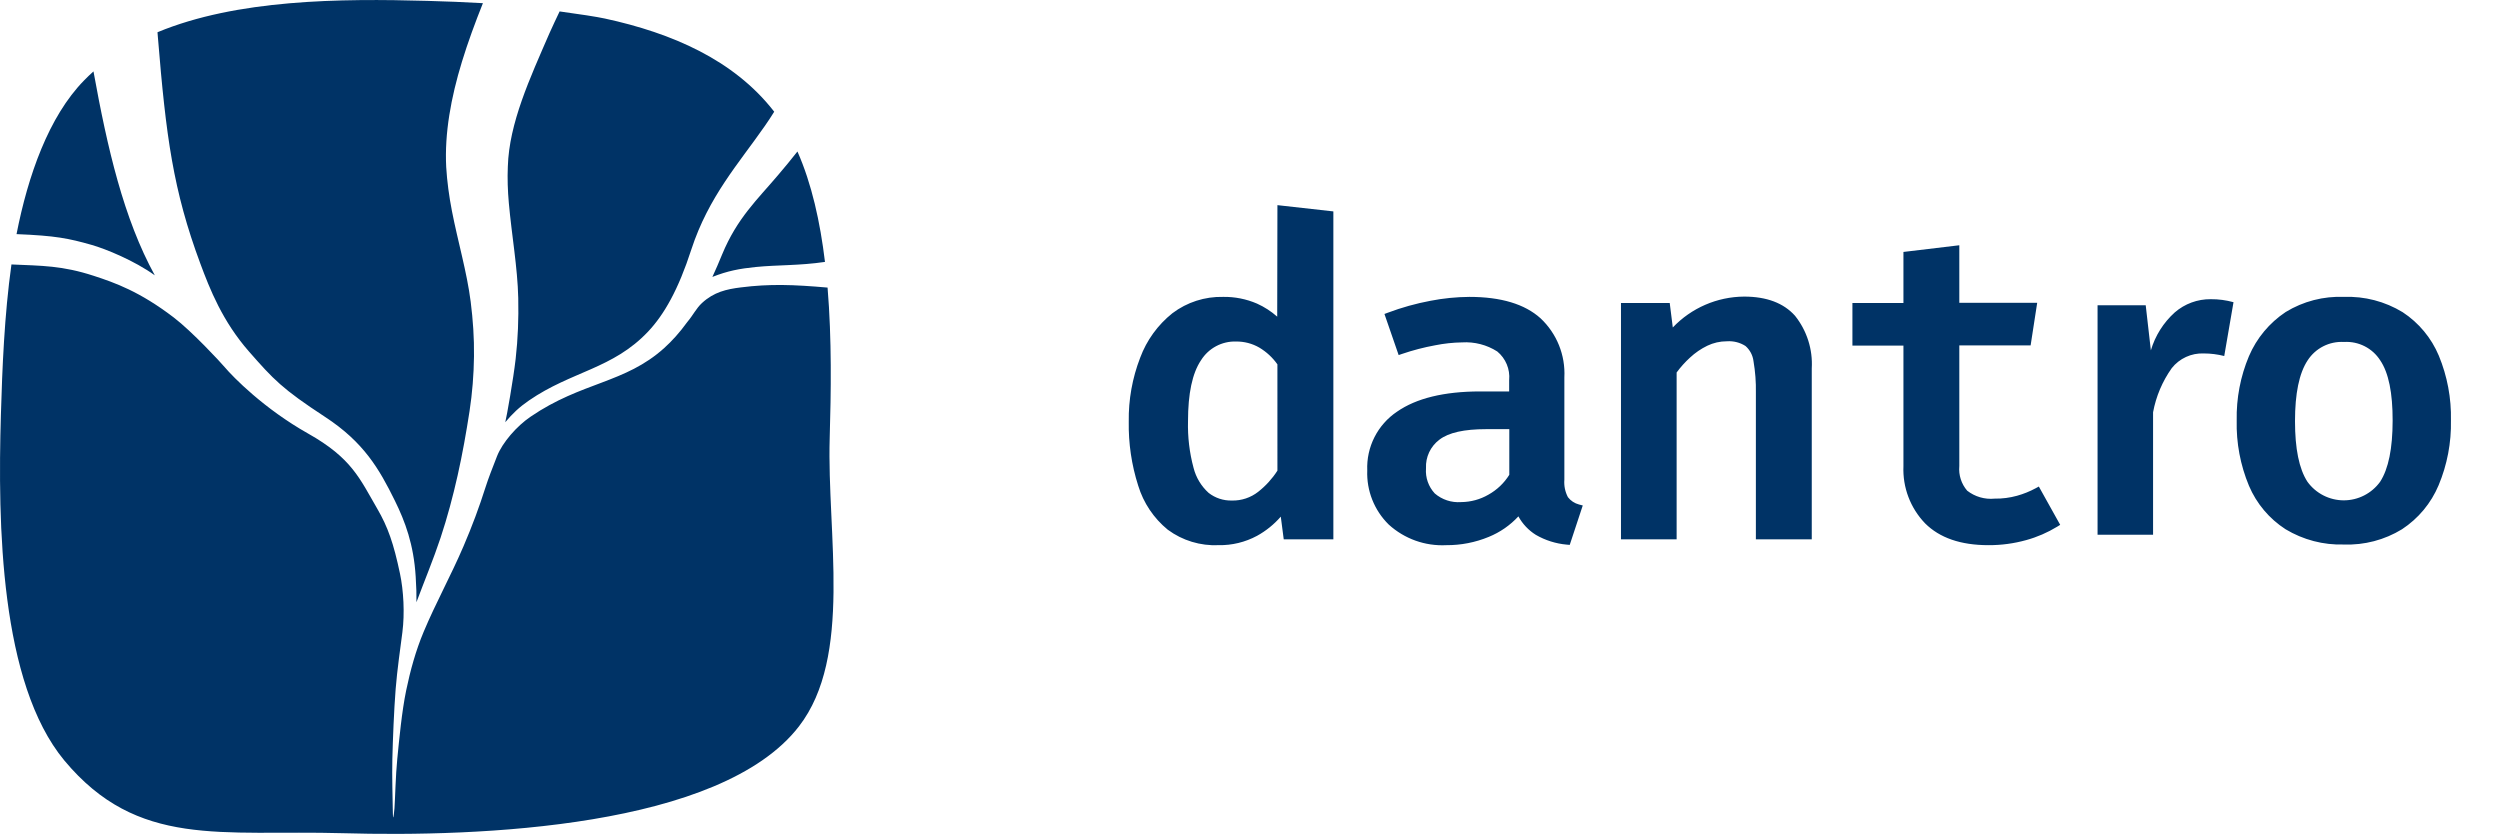
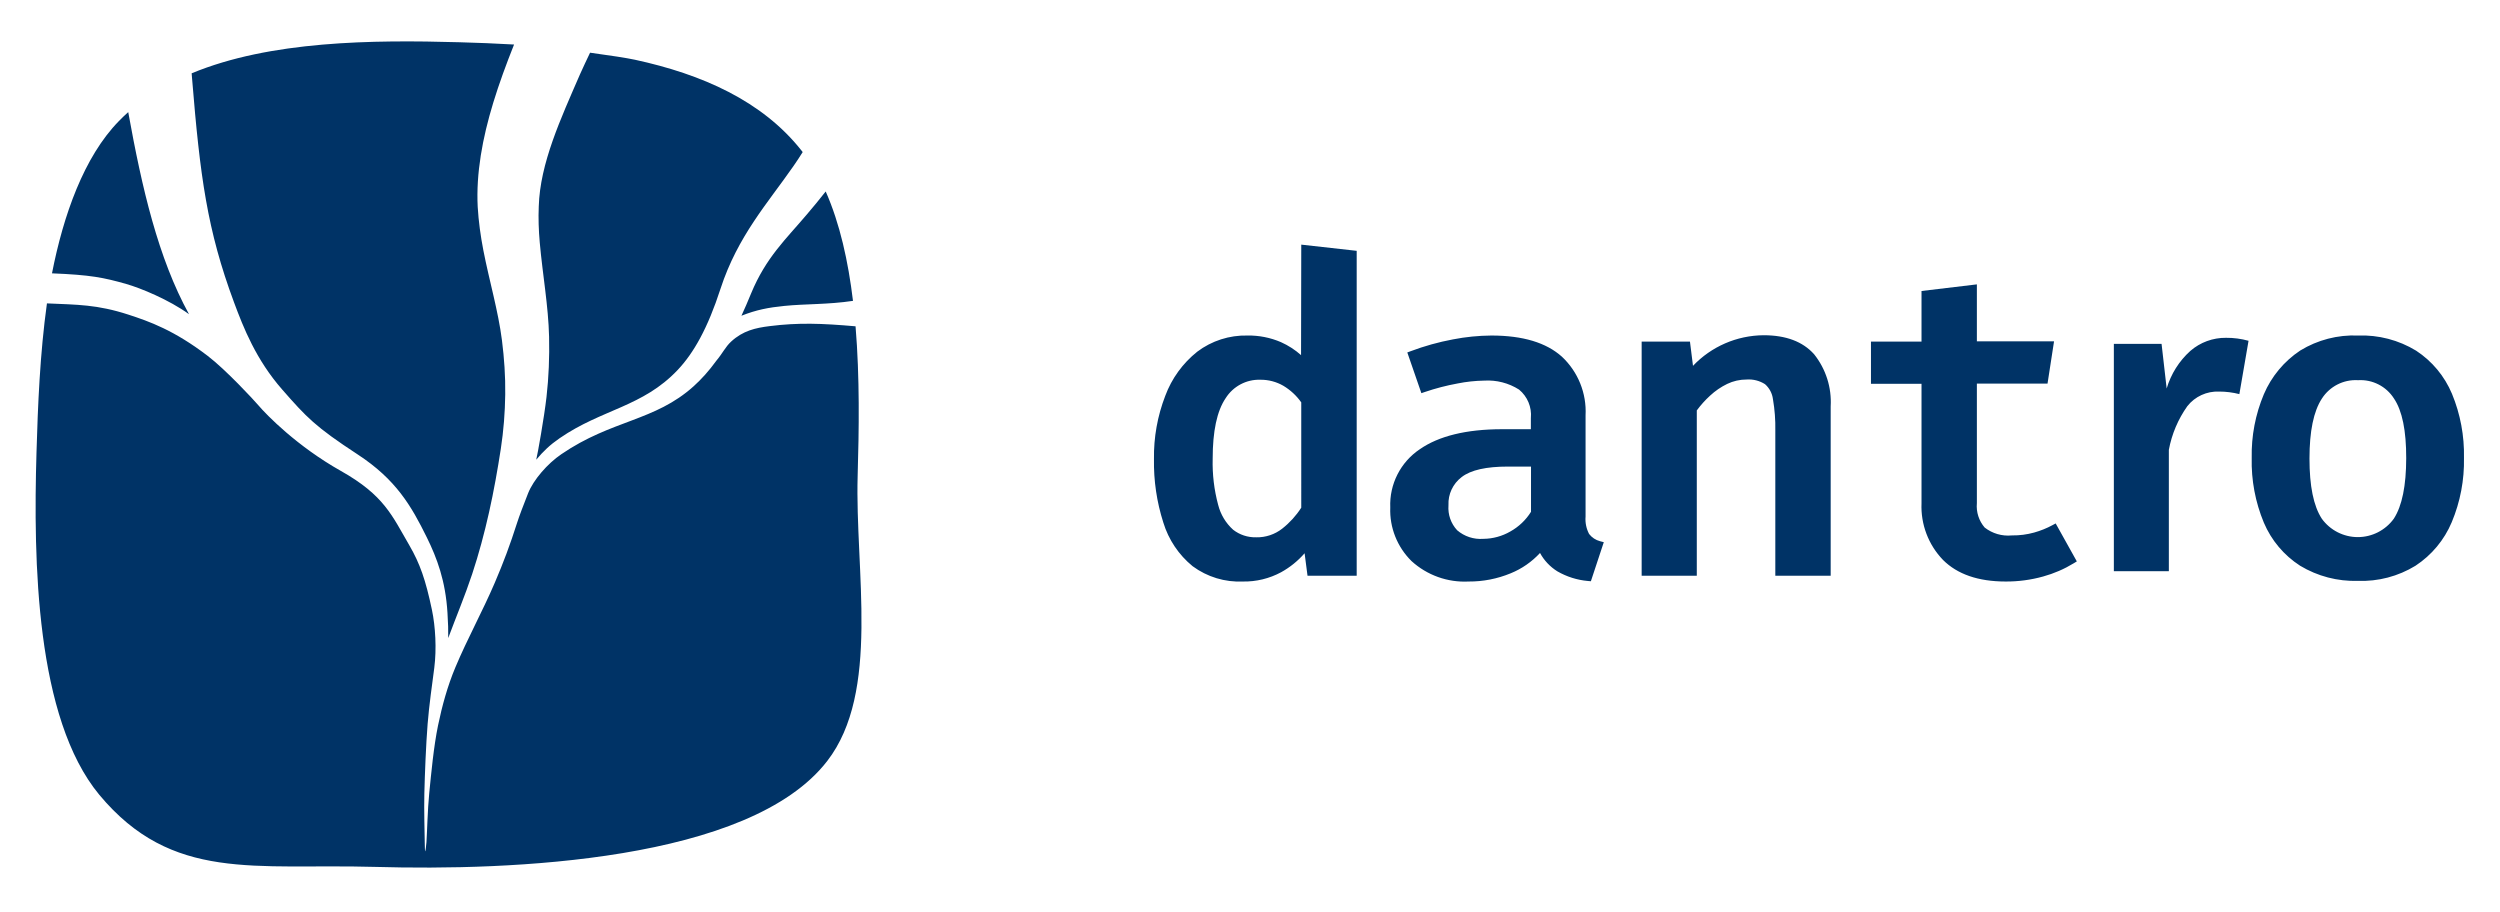
- <svg xmlns="http://www.w3.org/2000/svg" width="100%" height="100%" viewBox="0 0 340 114" version="1.1" xml:space="preserve" style="fill-rule:evenodd;clip-rule:evenodd;stroke-linejoin:round;stroke-miterlimit:2;">
-   <g transform="matrix(1,0,0,1,-3.31733,0)">
-     <g id="Full-Logo" transform="matrix(1,0,0,1,3.31583,-0.00345913)">
-       <rect x="0.001" y="0.003" width="339.391" height="113.408" style="fill:none;" />
-       <clipPath id="_clip1">
-         <rect x="0.001" y="0.003" width="339.391" height="113.408" />
-       </clipPath>
-       <g clip-path="url(#_clip1)">
+ <svg xmlns="http://www.w3.org/2000/svg" width="573px" height="209px" version="1.1" xml:space="preserve" style="fill-rule:evenodd;clip-rule:evenodd;stroke-linejoin:round;stroke-miterlimit:2;">
+   <g transform="matrix(4.16667,0,0,4.16667,-2.77909e-16,-1678.62)">
+     <g id="Full-Logo" transform="matrix(0.400509,0,0,0.474848,0,276.093)">
+       <rect x="0" y="266.984" width="343.313" height="105.297" style="fill:none;" />
+       <g id="Full-Logo" transform="matrix(1.00059,0,0,0.843946,4.88898,271.771)">
        <g transform="matrix(1,0,0,1,0.00149605,0.00345913)">
          <g id="Logo">
-             <path id="Logo-v2" d="M1.556,35.965C0.592,42.883 0.308,50.042 0.122,56.418C-0.318,71.337 0.012,92.867 8.742,103.416C18.742,115.416 30.051,112.846 46.661,113.316C65.11,113.846 98.009,112.576 108.658,98.786C115.998,89.287 112.458,72.637 112.838,59.618C113.02,53.393 113.136,46.157 112.549,39.111C107.884,38.705 104.713,38.588 100.749,39.087C98.807,39.331 97.097,39.711 95.472,41.208C94.665,41.956 94.336,42.764 93.448,43.825C92.429,45.232 91.394,46.375 90.337,47.329C84.975,52.167 79.12,51.913 72.164,56.667C72.164,56.667 72.164,56.668 72.163,56.668C70.266,57.956 68.333,60.18 67.601,62.031C66.937,63.711 66.399,65.123 66.075,66.136C65.14,69.065 64.227,71.513 63.032,74.303C61.352,78.231 59.26,82.005 57.614,85.935C56.541,88.497 55.803,91.181 55.241,93.89C54.643,96.773 54.293,100.558 54.028,103.229C53.807,105.451 53.74,108.59 53.649,109.916C53.619,110.343 53.516,111.174 53.477,111.187C53.438,111.199 53.422,110.391 53.416,109.992C53.396,108.669 53.306,105.497 53.36,103.251C53.426,100.537 53.582,96.58 53.809,93.705C54.013,91.126 54.447,88.141 54.723,85.998C55.057,83.395 54.882,80.315 54.401,78.029C53.534,73.906 52.755,71.676 51.301,69.175C48.935,65.106 47.854,62.314 41.907,58.966C35.89,55.577 31.697,51.275 30.556,49.93C29.965,49.232 26.122,45.083 23.629,43.177C19.003,39.641 15.618,38.448 12.756,37.514C8.442,36.108 5.707,36.151 1.556,35.965ZM21.419,4.384C21.438,4.621 21.457,4.858 21.476,5.096C22.576,18.555 23.542,25.883 27.243,35.843C28.525,39.292 30.254,43.698 33.869,47.815C37.193,51.601 38.354,52.869 44.215,56.704C49.471,60.142 51.568,63.758 53.704,68.098C55.097,70.929 56.265,74.026 56.535,78.445C56.625,79.809 56.653,80.944 56.637,81.904C57.726,78.979 58.94,76.084 59.922,73.125C60.838,70.356 61.6,67.508 62.246,64.625C62.895,61.732 63.41,58.817 63.857,55.926C64.237,53.434 64.432,50.95 64.463,48.457C64.495,45.981 64.327,43.514 64.013,41.03C63.501,37.001 62.269,32.843 61.462,28.693C61.073,26.69 60.803,24.697 60.684,22.722C60.448,18.116 61.333,13.276 62.821,8.406C63.633,5.744 64.623,3.072 65.675,0.432C63.142,0.287 60.621,0.186 58.17,0.12C46.229,-0.22 32.199,-0.09 21.419,4.384ZM76.108,1.554C75.65,2.542 75.158,3.524 74.724,4.524C72.066,10.653 69.241,16.732 69.065,22.654C68.995,24.277 69.052,25.93 69.2,27.6C69.586,31.949 70.387,36.355 70.482,40.548C70.545,43.33 70.438,46.077 70.128,48.813C69.821,51.529 68.9,56.728 68.717,57.422C69.697,56.255 70.594,55.391 71.942,54.464C77.74,50.472 83.342,50.184 88.146,45.09C90.327,42.777 92.257,39.388 94.016,33.947C96.373,26.721 100.501,22.195 104.03,17.114C104.465,16.487 104.888,15.85 105.293,15.195L105.148,15.009C99.749,8.16 91.449,4.51 82.259,2.52C81.202,2.291 78.81,1.92 76.108,1.554ZM12.714,9.711C12.273,10.105 11.845,10.514 11.432,10.94C6.627,15.852 3.807,23.881 2.249,31.841C7.539,32.054 9.333,32.415 12.461,33.306C14.376,33.852 18.305,35.457 21.054,37.446C16.824,29.753 14.603,20.164 12.714,9.711ZM108.452,20.604C107.607,21.69 106.723,22.743 105.829,23.799C103.007,27.135 100.256,29.654 98.213,34.594C97.811,35.563 97.29,36.812 96.884,37.662C98.922,36.848 100.611,36.53 102.754,36.315C105.766,36.013 108.683,36.141 112.197,35.62C111.543,30.187 110.396,24.992 108.452,20.604Z" style="fill:rgb(0,51,102);fill-rule:nonzero;" />
+             <path id="Logo" style="fill:rgb(0,51,102);fill-rule:nonzero;" d="M1.556,35.965c-0.964,6.918 -1.248,14.077 -1.434,20.453c-0.44,14.919 -0.11,36.449 8.62,46.998c10,12 21.309,9.43 37.919,9.9c18.449,0.53 51.348,-0.74 61.997,-14.53c7.34,-9.499 3.8,-26.149 4.18,-39.168c0.182,-6.225 0.298,-13.461 -0.289,-20.507c-4.665,-0.406 -7.836,-0.523 -11.8,-0.024c-1.942,0.244 -3.652,0.624 -5.277,2.121c-0.807,0.748 -1.136,1.556 -2.024,2.617c-1.019,1.407 -2.054,2.55 -3.111,3.504c-5.362,4.838 -11.217,4.584 -18.173,9.338c-0,0 -0,0.001 -0.001,0.001c-1.897,1.288 -3.83,3.512 -4.562,5.363c-0.664,1.68 -1.202,3.092 -1.526,4.105c-0.935,2.929 -1.848,5.377 -3.043,8.167c-1.68,3.928 -3.772,7.702 -5.418,11.632c-1.073,2.562 -1.811,5.246 -2.373,7.955c-0.598,2.883 -0.948,6.668 -1.213,9.339c-0.221,2.222 -0.288,5.361 -0.379,6.687c-0.03,0.427 -0.133,1.258 -0.172,1.271c-0.039,0.012 -0.055,-0.796 -0.061,-1.195c-0.02,-1.323 -0.11,-4.495 -0.056,-6.741c0.066,-2.714 0.222,-6.671 0.449,-9.546c0.204,-2.579 0.638,-5.564 0.914,-7.707c0.334,-2.603 0.159,-5.683 -0.322,-7.969c-0.867,-4.123 -1.646,-6.353 -3.1,-8.854c-2.366,-4.069 -3.447,-6.861 -9.394,-10.209c-6.017,-3.389 -10.21,-7.691 -11.351,-9.036c-0.591,-0.698 -4.434,-4.847 -6.927,-6.753c-4.626,-3.536 -8.011,-4.729 -10.873,-5.663c-4.314,-1.406 -7.049,-1.363 -11.2,-1.549Zm19.863,-31.581c0.019,0.237 0.038,0.474 0.057,0.712c1.1,13.459 2.066,20.787 5.767,30.747c1.282,3.449 3.011,7.855 6.626,11.972c3.324,3.786 4.485,5.054 10.346,8.889c5.256,3.438 7.353,7.054 9.489,11.394c1.393,2.831 2.561,5.928 2.831,10.347c0.09,1.364 0.118,2.499 0.102,3.459c1.089,-2.925 2.303,-5.82 3.285,-8.779c0.916,-2.769 1.678,-5.617 2.324,-8.5c0.649,-2.893 1.164,-5.808 1.611,-8.699c0.38,-2.492 0.575,-4.976 0.606,-7.469c0.032,-2.476 -0.136,-4.943 -0.45,-7.427c-0.512,-4.029 -1.744,-8.187 -2.551,-12.337c-0.389,-2.003 -0.659,-3.996 -0.778,-5.971c-0.236,-4.606 0.649,-9.446 2.137,-14.316c0.812,-2.662 1.802,-5.334 2.854,-7.974c-2.533,-0.145 -5.054,-0.246 -7.505,-0.312c-11.941,-0.34 -25.971,-0.21 -36.751,4.264Zm54.689,-2.83c-0.458,0.988 -0.95,1.97 -1.384,2.97c-2.658,6.129 -5.483,12.208 -5.659,18.13c-0.07,1.623 -0.013,3.276 0.135,4.946c0.386,4.349 1.187,8.755 1.282,12.948c0.063,2.782 -0.044,5.529 -0.354,8.265c-0.307,2.716 -1.228,7.915 -1.411,8.609c0.98,-1.167 1.877,-2.031 3.225,-2.958c5.798,-3.992 11.4,-4.28 16.204,-9.374c2.181,-2.313 4.111,-5.702 5.87,-11.143c2.357,-7.226 6.485,-11.752 10.014,-16.833c0.435,-0.627 0.858,-1.264 1.263,-1.919l-0.145,-0.186c-5.399,-6.849 -13.699,-10.499 -22.889,-12.489c-1.057,-0.229 -3.449,-0.6 -6.151,-0.966Zm-63.394,8.157c-0.441,0.394 -0.869,0.803 -1.282,1.229c-4.805,4.912 -7.625,12.941 -9.183,20.901c5.29,0.213 7.084,0.574 10.212,1.465c1.915,0.546 5.844,2.151 8.593,4.14c-4.23,-7.693 -6.451,-17.282 -8.34,-27.735Zm95.738,10.893c-0.845,1.086 -1.729,2.139 -2.623,3.195c-2.822,3.336 -5.573,5.855 -7.616,10.795c-0.402,0.969 -0.923,2.218 -1.329,3.068c2.038,-0.814 3.727,-1.132 5.87,-1.347c3.012,-0.302 5.929,-0.174 9.443,-0.695c-0.654,-5.433 -1.801,-10.628 -3.745,-15.016Z" />
          </g>
        </g>
        <g transform="matrix(1,0,0,1,-3.31583,0.00345913)">
          <g id="Text">
-             <path id="dantro--correct-weight-" d="M216.069,65.252L216.071,65.233L216.071,51.328C216.227,48.3 215.038,45.353 212.823,43.281L212.819,43.278C210.687,41.361 207.471,40.377 203.152,40.377L203.151,40.377C201.376,40.39 199.609,40.567 197.869,40.906C195.889,41.277 193.944,41.82 192.058,42.529L191.602,42.7L193.534,48.29L194.005,48.129C195.473,47.629 196.977,47.237 198.503,46.958L198.507,46.957C199.704,46.718 200.915,46.587 202.131,46.566L202.142,46.566C203.84,46.46 205.517,46.892 206.943,47.799C208.095,48.749 208.702,50.207 208.564,51.689L208.562,51.712L208.562,53.235C208.562,53.235 204.602,53.235 204.602,53.235C199.692,53.242 195.936,54.17 193.323,55.981C190.669,57.756 189.128,60.795 189.264,63.985C189.156,66.725 190.213,69.397 192.173,71.329L192.18,71.336C194.319,73.284 197.142,74.293 200.021,74.143C201.996,74.156 203.961,73.773 205.793,73.015C207.325,72.392 208.7,71.437 209.819,70.224C210.377,71.247 211.191,72.114 212.186,72.737L212.194,72.742C213.49,73.49 214.925,73.942 216.407,74.071L216.801,74.105L218.573,68.744L218.057,68.61C217.46,68.454 216.932,68.105 216.556,67.617C216.174,66.888 216.006,66.07 216.069,65.252ZM184.655,28.751L177.047,27.9L177.018,43.067C176.199,42.34 175.273,41.741 174.271,41.291L174.267,41.289C172.814,40.663 171.248,40.352 169.669,40.377C167.184,40.316 164.75,41.099 162.766,42.598L162.761,42.602C160.777,44.186 159.264,46.275 158.381,48.648C157.31,51.416 156.783,54.364 156.828,57.331C156.777,60.281 157.21,63.227 158.111,66.043C158.826,68.391 160.222,70.475 162.121,72.03L162.141,72.045C164.137,73.518 166.581,74.259 169.059,74.142L169.044,74.143C170.867,74.175 172.667,73.737 174.273,72.873L174.275,72.872C175.501,72.197 176.592,71.312 177.504,70.262C177.504,70.262 177.906,73.353 177.906,73.353L184.655,73.353L184.655,28.751ZM283.093,71.63L283.503,71.379L280.599,66.169L280.165,66.404C279.364,66.837 278.516,67.178 277.639,67.422C276.656,67.695 275.64,67.826 274.62,67.814L274.593,67.813L274.566,67.816C273.235,67.943 271.906,67.555 270.854,66.733C270.06,65.81 269.674,64.608 269.782,63.399L269.784,63.376L269.784,46.976C269.784,46.976 279.482,46.976 279.482,46.976L280.376,41.177L269.784,41.177C269.784,41.177 269.784,33.355 269.784,33.355L262.185,34.264L262.185,41.207C262.185,41.207 255.246,41.207 255.246,41.207L255.246,47.006L262.185,47.006C262.185,47.006 262.185,63.404 262.185,63.404C262.063,66.289 263.13,69.102 265.135,71.18L265.138,71.184C267.103,73.142 269.965,74.143 273.742,74.143C275.477,74.151 277.205,73.92 278.876,73.455C280.36,73.047 281.78,72.433 283.093,71.63ZM322.108,40.377C319.32,40.26 316.559,40.975 314.178,42.43L314.169,42.435C311.953,43.909 310.221,45.991 309.179,48.43L309.178,48.431C308.015,51.199 307.447,54.179 307.509,57.179C307.436,60.222 308.005,63.252 309.177,66.066L309.178,66.068C310.206,68.49 311.938,70.547 314.147,71.973L314.154,71.977C316.549,73.42 319.302,74.139 322.089,74.053L322.076,74.053C324.859,74.156 327.612,73.434 329.987,71.98L329.994,71.975C332.213,70.518 333.942,68.438 334.967,65.997L334.967,65.997C336.136,63.204 336.708,60.197 336.645,57.17C336.711,54.16 336.15,51.163 334.998,48.375L334.997,48.374C333.984,45.956 332.271,43.896 330.081,42.459L330.073,42.454C327.671,40.993 324.899,40.272 322.098,40.377L322.108,40.377ZM223.77,41.207L223.77,73.353L231.339,73.353L231.339,50.658C231.877,49.926 232.486,49.248 233.156,48.635L233.158,48.633C233.86,47.979 234.654,47.435 235.515,47.017C236.34,46.621 237.243,46.416 238.158,46.416L238.192,46.415C239.076,46.354 239.957,46.579 240.703,47.055C241.306,47.585 241.692,48.314 241.791,49.108L241.793,49.119C242.037,50.542 242.145,51.974 242.117,53.406L242.117,73.353L249.717,73.353L249.717,50.11C249.868,47.528 249.06,44.979 247.448,42.955L247.429,42.933C245.891,41.219 243.593,40.337 240.518,40.337L240.516,40.337C236.832,40.361 233.332,41.89 230.817,44.537C230.817,44.537 230.4,41.207 230.4,41.207L223.77,41.207ZM307.074,41.099L305.814,48.419C304.905,48.187 303.972,48.069 303.034,48.069C301.346,47.999 299.723,48.743 298.675,50.068C297.403,51.86 296.536,53.907 296.135,56.068L296.135,72.725L288.586,72.725L288.586,41.519L295.135,41.519L295.835,47.649C296.421,45.662 297.546,43.876 299.085,42.489C300.443,41.311 302.186,40.671 303.984,40.69C305.028,40.682 306.068,40.82 307.074,41.099ZM202.058,68.284L202.025,68.285C200.723,68.383 199.434,67.959 198.445,67.107C197.591,66.188 197.16,64.958 197.252,63.711L197.254,63.682L197.253,63.652C197.187,62.156 197.862,60.719 199.055,59.813L199.057,59.811C200.33,58.825 202.456,58.365 205.422,58.365C205.422,58.365 208.582,58.365 208.582,58.365C208.582,58.365 208.582,64.573 208.582,64.573C207.879,65.701 206.901,66.631 205.739,67.277L205.736,67.279C204.614,67.925 203.348,68.271 202.058,68.284ZM171.421,46.446L171.431,46.446C172.547,46.436 173.635,46.723 174.592,47.277C175.559,47.857 176.395,48.632 177.045,49.552C177.046,49.552 177.046,64.009 177.046,64.009C176.343,65.106 175.461,66.076 174.437,66.88L174.437,66.881C173.419,67.681 172.153,68.103 170.858,68.074L170.846,68.073C169.699,68.1 168.589,67.732 167.693,67.034C166.686,66.125 165.974,64.942 165.642,63.631L165.641,63.628C165.084,61.56 164.831,59.425 164.887,57.288L164.887,57.282C164.887,53.531 165.463,50.764 166.662,48.985L166.666,48.979C167.693,47.35 169.504,46.387 171.421,46.446ZM322.079,46.506L322.107,46.507L322.135,46.506C324.095,46.395 325.968,47.352 327.025,49.005L327.029,49.011C328.179,50.71 328.723,53.446 328.716,57.214C328.71,60.978 328.158,63.749 327.016,65.518C325.868,67.105 324.028,68.046 322.072,68.046C320.118,68.046 318.279,67.106 317.133,65.524C315.987,63.766 315.438,61.015 315.438,57.275C315.438,53.529 315.995,50.771 317.155,49.011L317.156,49.01C318.229,47.353 320.111,46.396 322.079,46.506Z" style="fill:rgb(0,51,102);fill-rule:nonzero;" />
+             <path id="dantro" style="fill:rgb(0,51,102);fill-rule:nonzero;" d="M216.069,65.252l0.002,-0.019l-0,-13.905c0.156,-3.028 -1.033,-5.975 -3.248,-8.047l-0.004,-0.003c-2.132,-1.917 -5.348,-2.901 -9.667,-2.901l-0.001,0c-1.775,0.013 -3.542,0.19 -5.282,0.529c-1.98,0.371 -3.925,0.914 -5.811,1.623l-0.456,0.171l1.932,5.59l0.471,-0.161c1.468,-0.5 2.972,-0.892 4.498,-1.171l0.004,-0.001c1.197,-0.239 2.408,-0.37 3.624,-0.391l0.011,0c1.698,-0.106 3.375,0.326 4.801,1.233c1.152,0.95 1.759,2.408 1.621,3.89l-0.002,0.023l-0,1.523c-0,0 -3.96,0 -3.96,0c-4.91,0.007 -8.666,0.935 -11.279,2.746c-2.654,1.775 -4.195,4.814 -4.059,8.004c-0.108,2.74 0.949,5.412 2.909,7.344l0.007,0.007c2.139,1.948 4.962,2.957 7.841,2.807c1.975,0.013 3.94,-0.37 5.772,-1.128c1.532,-0.623 2.907,-1.578 4.026,-2.791c0.558,1.023 1.372,1.89 2.367,2.513l0.008,0.005c1.296,0.748 2.731,1.2 4.213,1.329l0.394,0.034l1.772,-5.361l-0.516,-0.134c-0.597,-0.156 -1.125,-0.505 -1.501,-0.993c-0.382,-0.729 -0.55,-1.547 -0.487,-2.365Zm-31.414,-36.501l-7.608,-0.851l-0.029,15.167c-0.819,-0.727 -1.745,-1.326 -2.747,-1.776l-0.004,-0.002c-1.453,-0.626 -3.019,-0.937 -4.598,-0.912c-2.485,-0.061 -4.919,0.722 -6.903,2.221l-0.005,0.004c-1.984,1.584 -3.497,3.673 -4.38,6.046c-1.071,2.768 -1.598,5.716 -1.553,8.683c-0.051,2.95 0.382,5.896 1.283,8.712c0.715,2.348 2.111,4.432 4.01,5.987l0.02,0.015c1.996,1.473 4.44,2.214 6.918,2.097l-0.015,0.001c1.823,0.032 3.623,-0.406 5.229,-1.27l0.002,-0.001c1.226,-0.675 2.317,-1.56 3.229,-2.61c-0,-0 0.402,3.091 0.402,3.091l6.749,-0l-0,-44.602Zm98.438,42.879l0.41,-0.251l-2.904,-5.21l-0.434,0.235c-0.801,0.433 -1.649,0.774 -2.526,1.018c-0.983,0.273 -1.999,0.404 -3.019,0.392l-0.027,-0.001l-0.027,0.003c-1.331,0.127 -2.66,-0.261 -3.712,-1.083c-0.794,-0.923 -1.18,-2.125 -1.072,-3.334l0.002,-0.023l-0,-16.4c-0,0 9.698,0 9.698,0l0.894,-5.799l-10.592,-0c-0,-0 -0,-7.822 -0,-7.822l-7.599,0.909l-0,6.943c-0,-0 -6.939,-0 -6.939,-0l-0,5.799l6.939,0c-0,0 -0,16.398 -0,16.398c-0.122,2.885 0.945,5.698 2.95,7.776l0.003,0.004c1.965,1.958 4.827,2.959 8.604,2.959c1.735,0.008 3.463,-0.223 5.134,-0.688c1.484,-0.408 2.904,-1.022 4.217,-1.825Zm39.015,-31.253c-2.788,-0.117 -5.549,0.598 -7.93,2.053l-0.009,0.005c-2.216,1.474 -3.948,3.556 -4.99,5.995l-0.001,0.001c-1.163,2.768 -1.731,5.748 -1.669,8.748c-0.073,3.043 0.496,6.073 1.668,8.887l0.001,0.002c1.028,2.422 2.76,4.479 4.969,5.905l0.007,0.004c2.395,1.443 5.148,2.162 7.935,2.076l-0.013,0c2.783,0.103 5.536,-0.619 7.911,-2.073l0.007,-0.005c2.219,-1.457 3.948,-3.537 4.973,-5.978l-0,0c1.169,-2.793 1.741,-5.8 1.678,-8.827c0.066,-3.01 -0.495,-6.007 -1.647,-8.795l-0.001,-0.001c-1.013,-2.418 -2.726,-4.478 -4.916,-5.915l-0.008,-0.005c-2.402,-1.461 -5.174,-2.182 -7.975,-2.077l0.01,-0Zm-98.338,0.83l-0,32.146l7.569,-0l-0,-22.695c0.538,-0.732 1.147,-1.41 1.817,-2.023l0.002,-0.002c0.702,-0.654 1.496,-1.198 2.357,-1.616c0.825,-0.396 1.728,-0.601 2.643,-0.601l0.034,-0.001c0.884,-0.061 1.765,0.164 2.511,0.64c0.603,0.53 0.989,1.259 1.088,2.053l0.002,0.011c0.244,1.423 0.352,2.855 0.324,4.287l0,19.947l7.6,-0l-0,-23.243c0.151,-2.582 -0.657,-5.131 -2.269,-7.155l-0.019,-0.022c-1.538,-1.714 -3.836,-2.596 -6.911,-2.596l-0.002,0c-3.684,0.024 -7.184,1.553 -9.699,4.2c-0,0 -0.417,-3.33 -0.417,-3.33l-6.63,-0Zm83.304,-0.108l-1.26,7.32c-0.909,-0.232 -1.842,-0.35 -2.78,-0.35c-1.688,-0.07 -3.311,0.674 -4.359,1.999c-1.272,1.792 -2.139,3.839 -2.54,6l-0,16.657l-7.549,0l-0,-31.206l6.549,0l0.7,6.13c0.586,-1.987 1.711,-3.773 3.25,-5.16c1.358,-1.178 3.101,-1.818 4.899,-1.799c1.044,-0.008 2.084,0.13 3.09,0.409Zm-105.016,27.185l-0.033,0.001c-1.302,0.098 -2.591,-0.326 -3.58,-1.178c-0.854,-0.919 -1.285,-2.149 -1.193,-3.396l0.002,-0.029l-0.001,-0.03c-0.066,-1.496 0.609,-2.933 1.802,-3.839l0.002,-0.002c1.273,-0.986 3.399,-1.446 6.365,-1.446c0,-0 3.16,-0 3.16,-0c-0,-0 -0,6.208 -0,6.208c-0.703,1.128 -1.681,2.058 -2.843,2.704l-0.003,0.002c-1.122,0.646 -2.388,0.992 -3.678,1.005Zm-30.637,-21.838l0.01,0c1.116,-0.01 2.204,0.277 3.161,0.831c0.967,0.58 1.803,1.355 2.453,2.275c0.001,0 0.001,14.457 0.001,14.457c-0.703,1.097 -1.585,2.067 -2.609,2.871l0,0.001c-1.018,0.8 -2.284,1.222 -3.579,1.193l-0.012,-0.001c-1.147,0.027 -2.257,-0.341 -3.153,-1.039c-1.007,-0.909 -1.719,-2.092 -2.051,-3.403l-0.001,-0.003c-0.557,-2.068 -0.81,-4.203 -0.754,-6.34l0,-0.006c0,-3.751 0.576,-6.518 1.775,-8.297l0.004,-0.006c1.027,-1.629 2.838,-2.592 4.755,-2.533Zm150.658,0.06l0.028,0.001l0.028,-0.001c1.96,-0.111 3.833,0.846 4.89,2.499l0.004,0.006c1.15,1.699 1.694,4.435 1.687,8.203c-0.006,3.764 -0.558,6.535 -1.7,8.304c-1.148,1.587 -2.988,2.528 -4.944,2.528c-1.954,-0 -3.793,-0.94 -4.939,-2.522c-1.146,-1.758 -1.695,-4.509 -1.695,-8.249c0,-3.746 0.557,-6.504 1.717,-8.264l0.001,-0.001c1.073,-1.657 2.955,-2.614 4.923,-2.504Z" />
          </g>
        </g>
      </g>
    </g>
  </g>
</svg>
